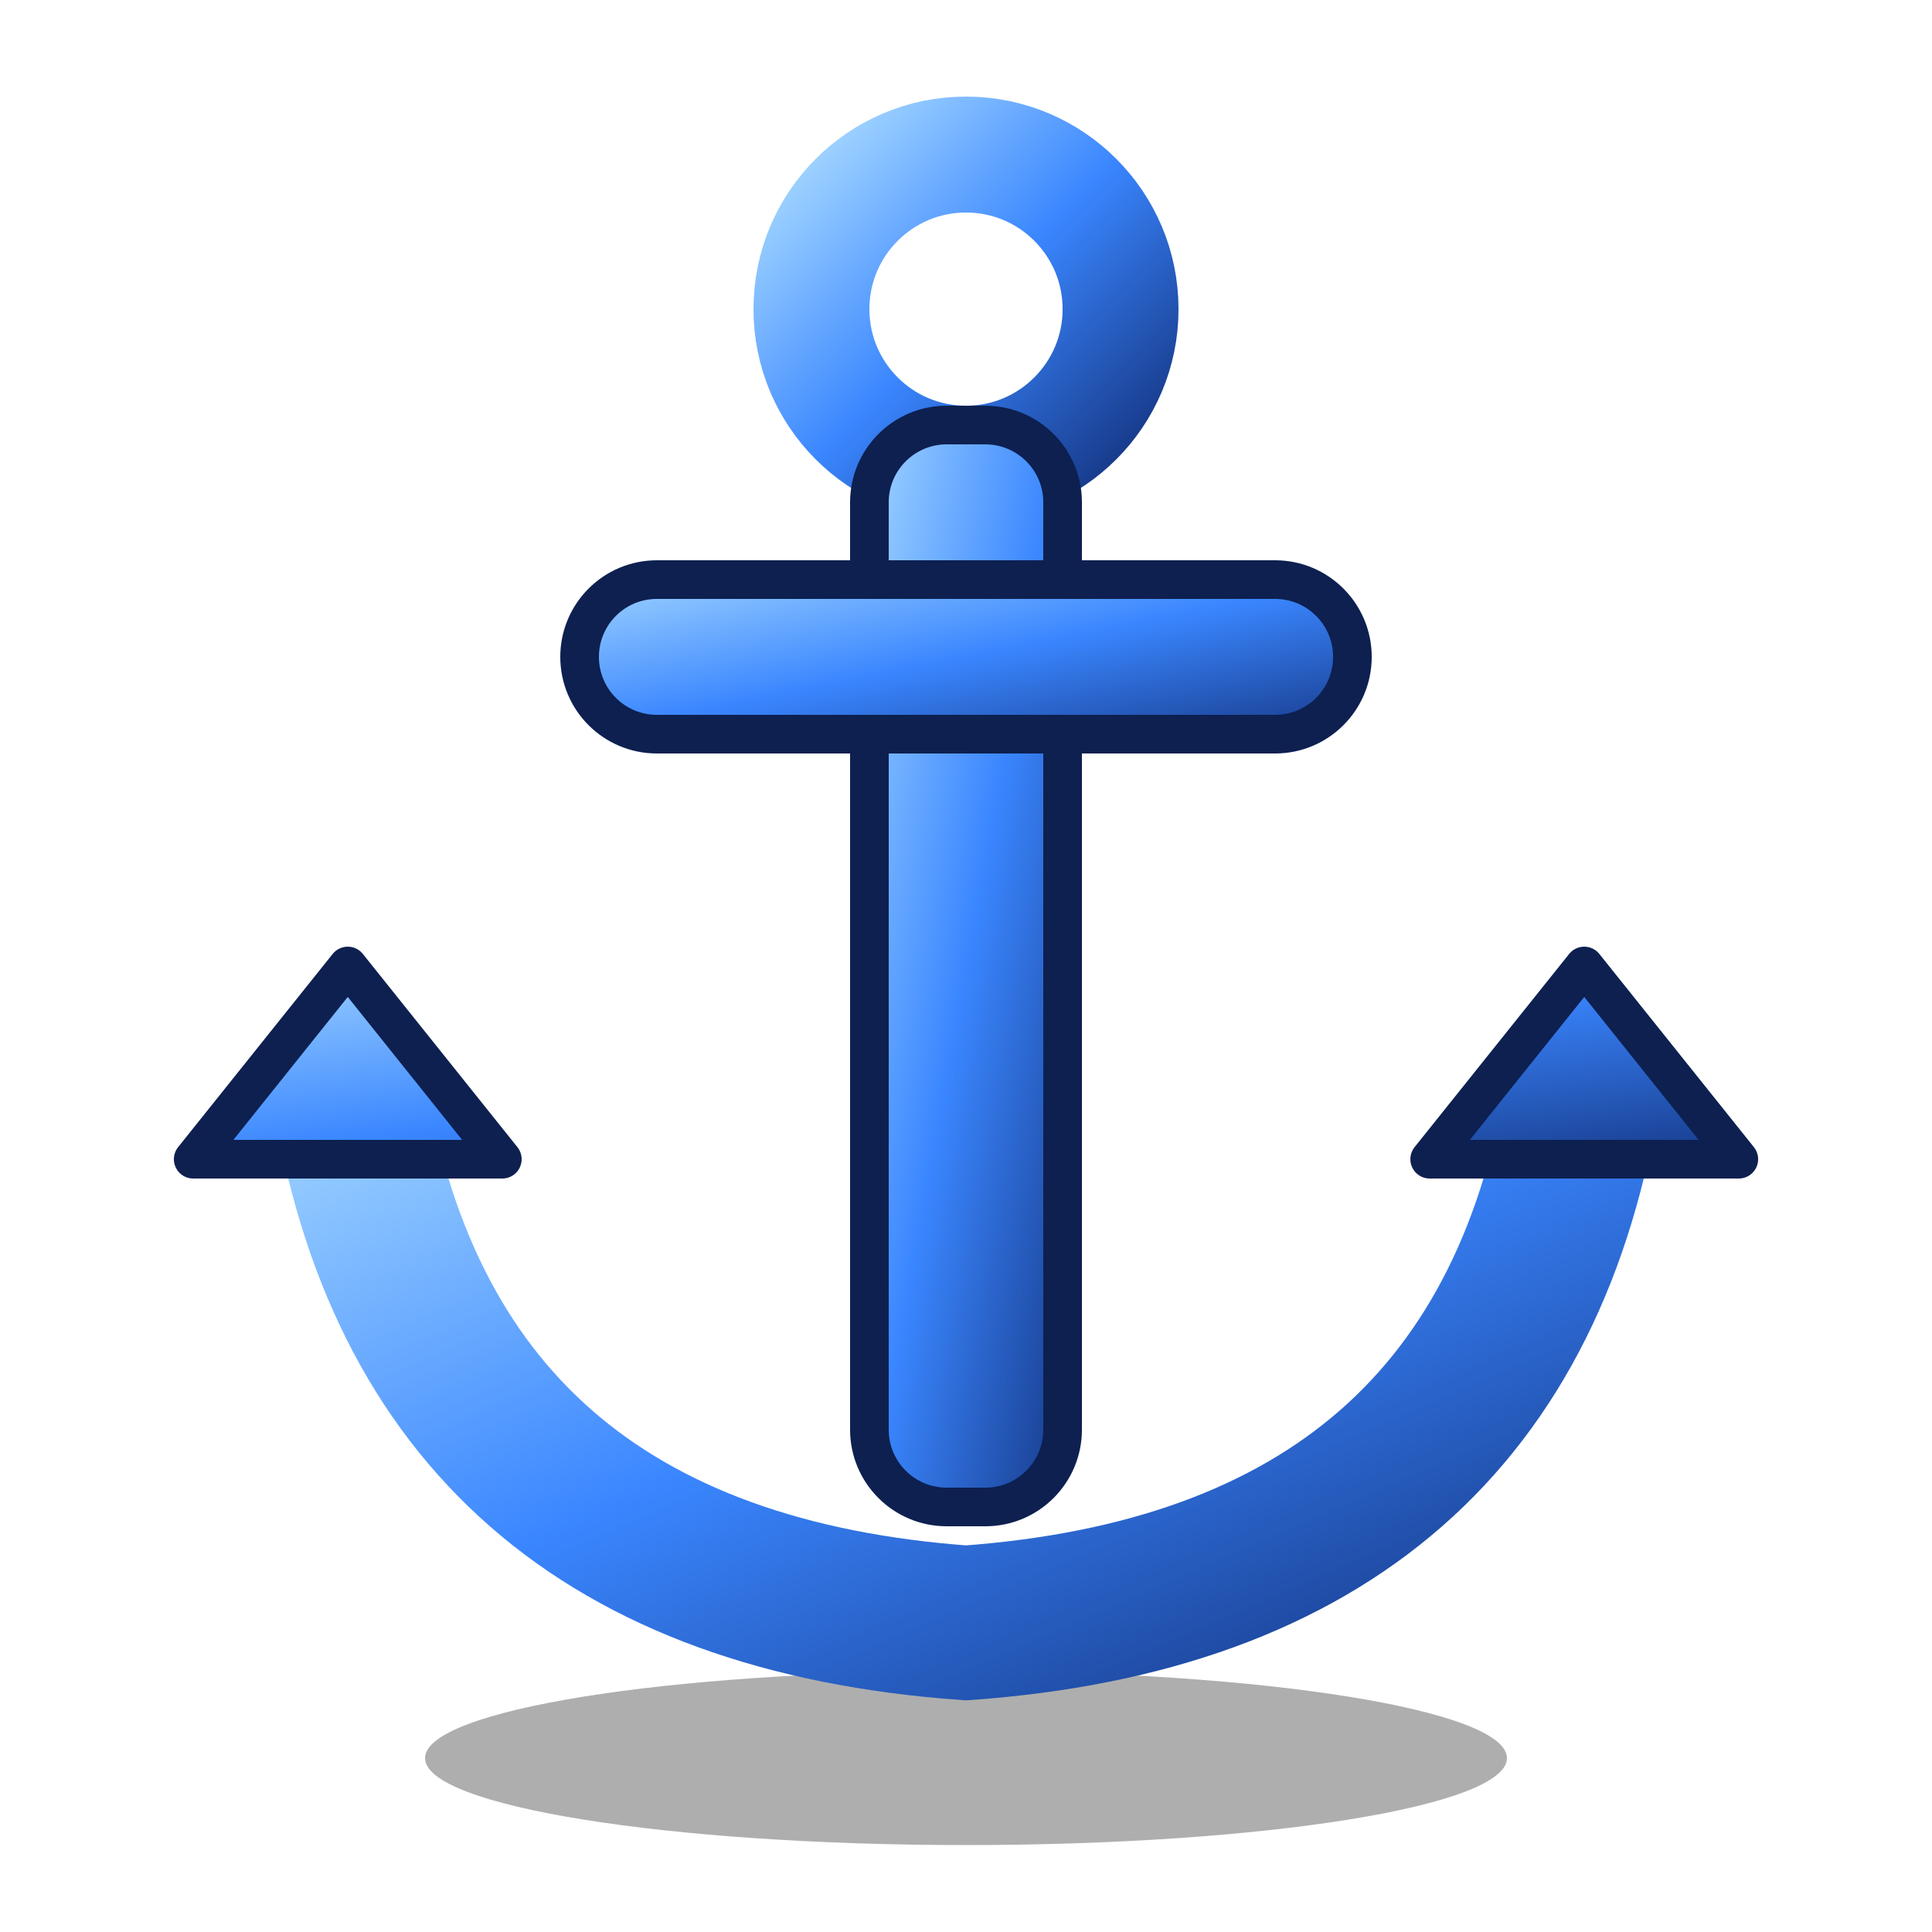
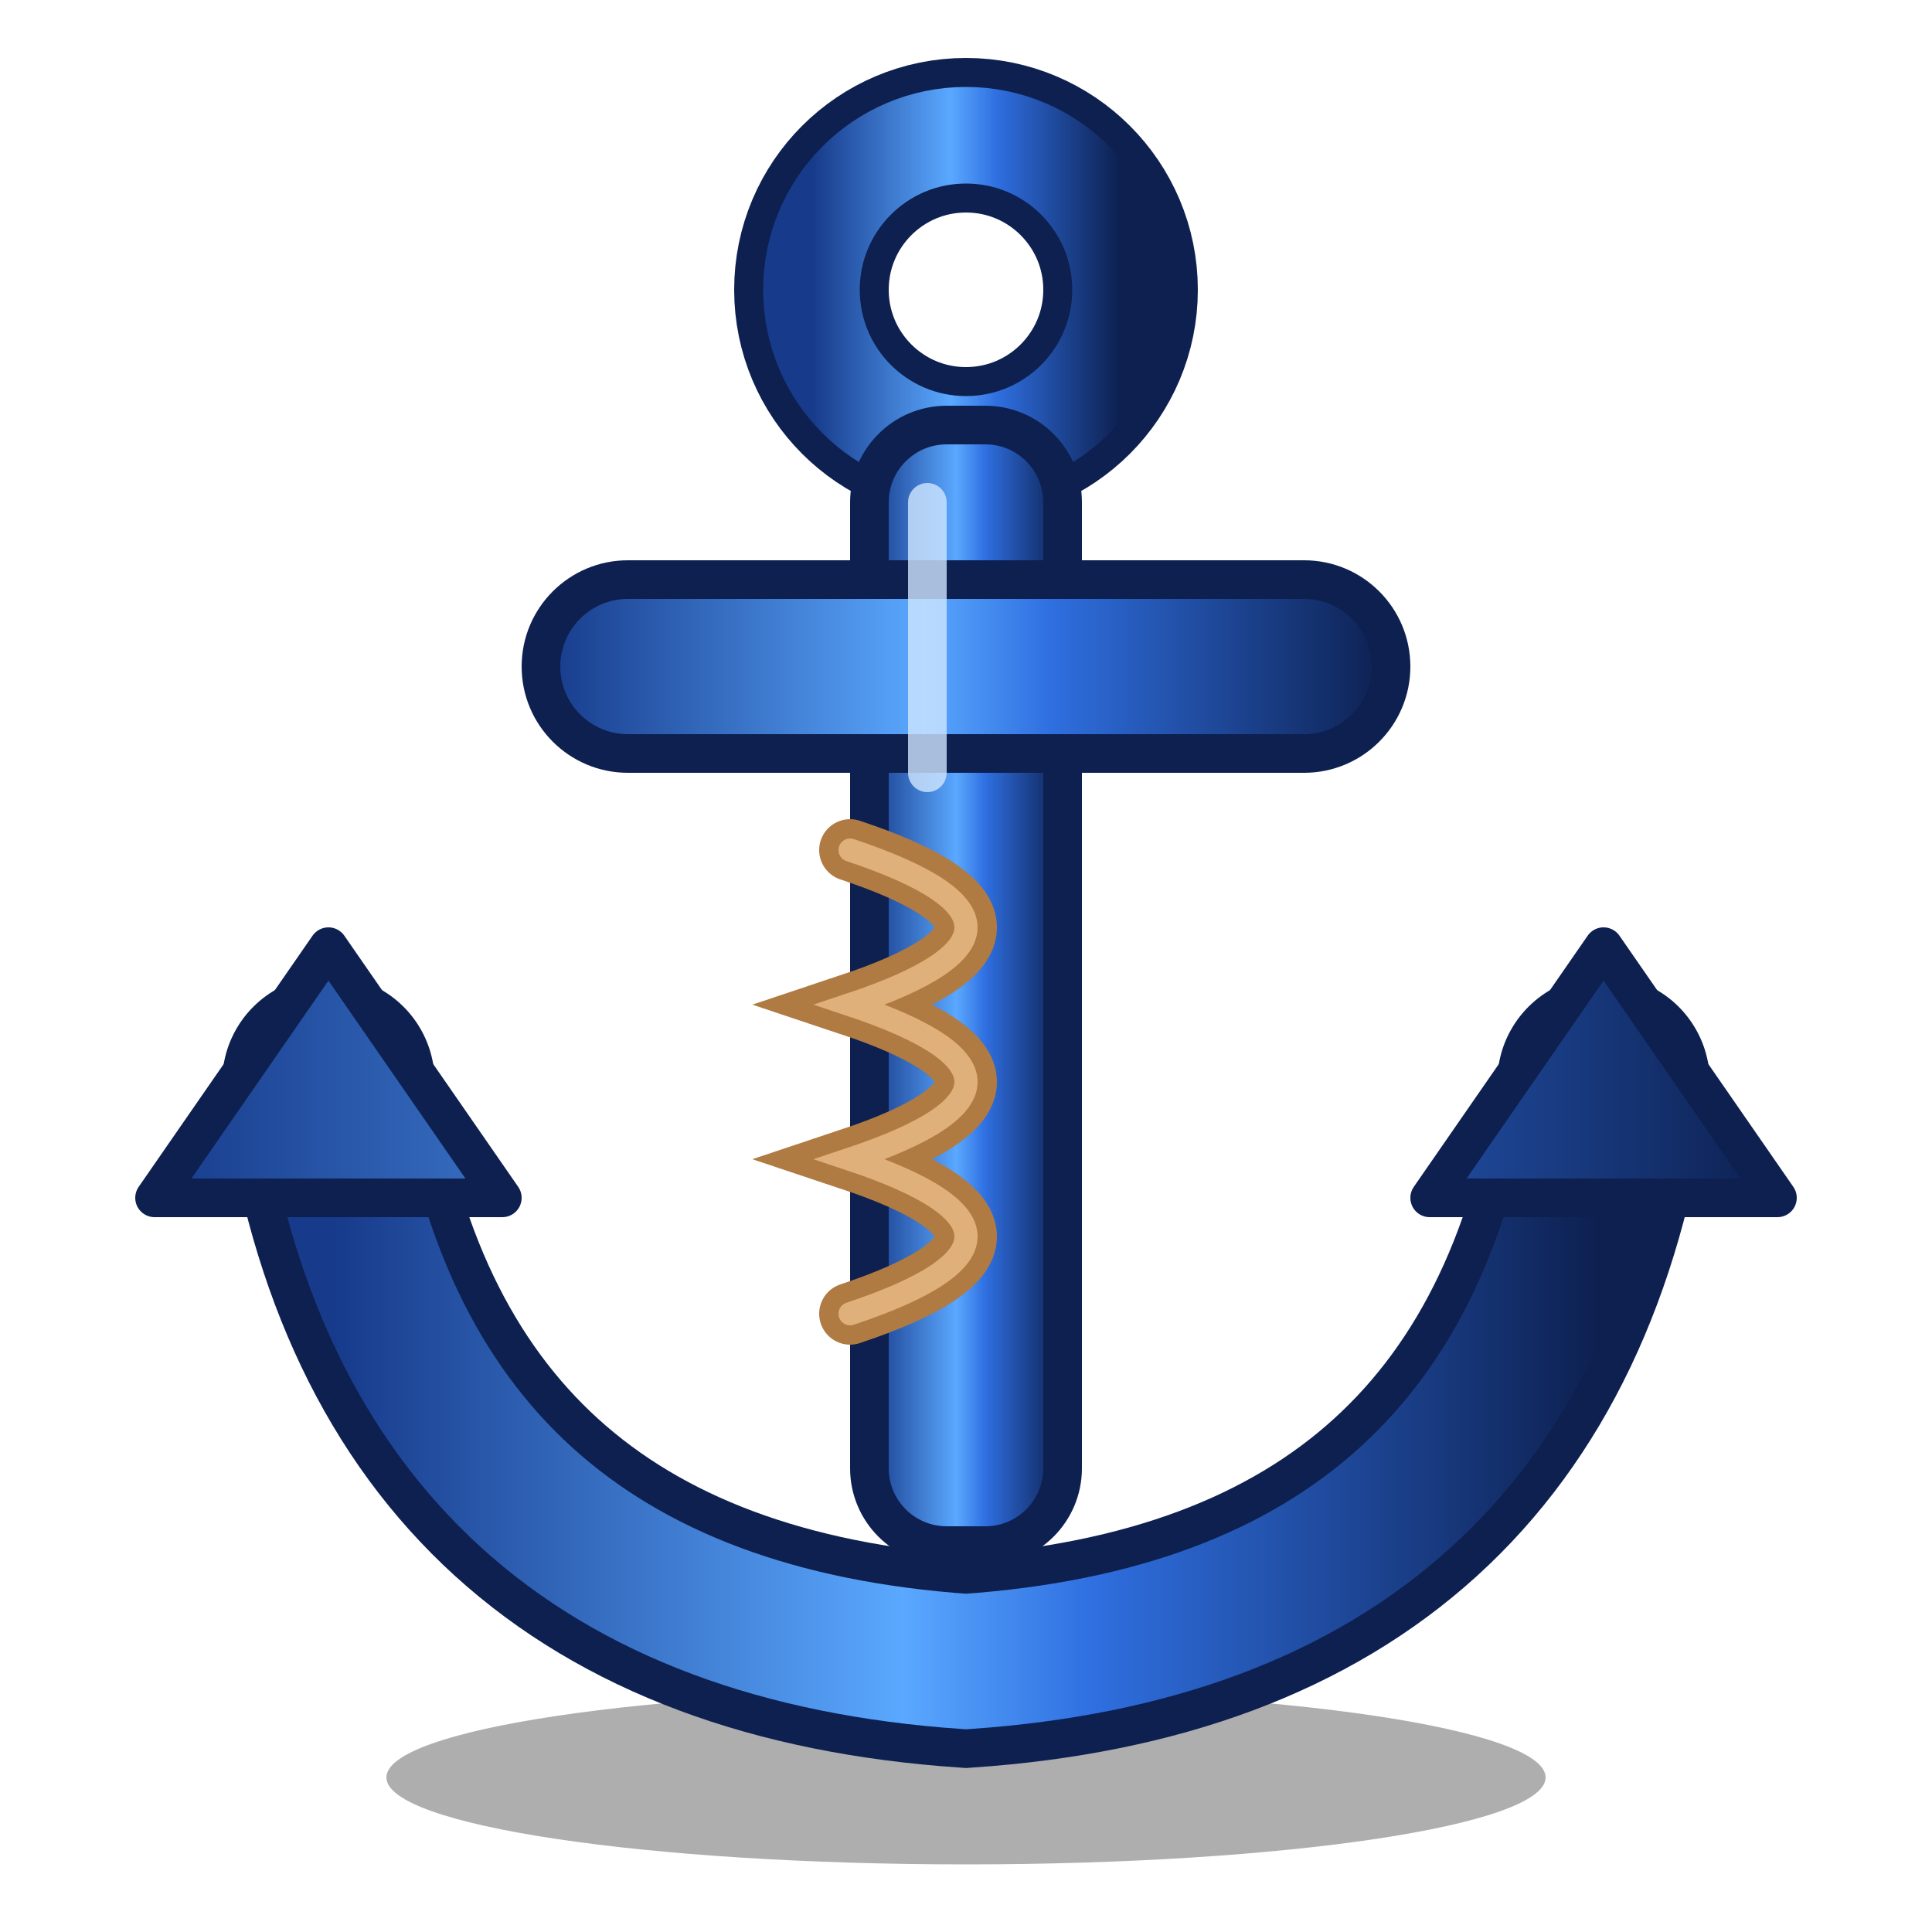
<svg xmlns="http://www.w3.org/2000/svg" width="512" height="512" viewBox="0 0 100 100">
  <defs>
-     <linearGradient id="an9" x1="0" y1="0" x2="1" y2="1">
-       <stop offset="0" stop-color="#9fd3ff" />
-       <stop offset=".5" stop-color="#3a86ff" />
-       <stop offset="1" stop-color="#173a8a" />
+     <linearGradient id="an10" x1="0" y1="0" x2="1" y2="0">
+       <stop offset="0" stop-color="#173a8a" />
+       <stop offset=".45" stop-color="#5aa8ff" />
+       <stop offset=".6" stop-color="#2f6fe0" />
+       <stop offset="1" stop-color="#0d2050" />
    </linearGradient>
  </defs>
-   <ellipse cx="50" cy="91" rx="28" ry="4.5" fill="#000" opacity=".32" />
-   <circle cx="50" cy="16" r="8" fill="none" stroke="url(#an9)" stroke-width="6" />
-   <rect x="45" y="22" width="10" height="56" rx="4" fill="url(#an9)" stroke="#0d2050" stroke-width="2" />
-   <rect x="30" y="30" width="40" height="8" rx="4" fill="url(#an9)" stroke="#0d2050" stroke-width="2" />
-   <path d="M18 56 q4 26 32 28 q28 -2 32 -28" fill="none" stroke="url(#an9)" stroke-width="8" stroke-linecap="round" />
-   <path d="M10 60 l8 -10 l8 10z M74 60 l8 -10 l8 10z" fill="url(#an9)" stroke="#0d2050" stroke-width="2" stroke-linejoin="round" />
+   <ellipse cx="50" cy="92" rx="30" ry="4.5" fill="#000" opacity=".32" />
+   <g class="a-swing">
+     <circle cx="50" cy="15" r="8" fill="none" stroke="#0d2050" stroke-width="8" />
+     <circle cx="50" cy="15" r="8" fill="none" stroke="url(#an10)" stroke-width="5" />
+     <rect x="45" y="22" width="10" height="58" rx="4" fill="url(#an10)" stroke="#0d2050" stroke-width="2" />
+     <rect x="28" y="30" width="44" height="9" rx="4.5" fill="url(#an10)" stroke="#0d2050" stroke-width="2" />
+     <path d="M17 56 q4 28 33 30 q29 -2 33 -30" fill="none" stroke="#0d2050" stroke-width="11" stroke-linecap="round" />
+     <path d="M17 56 q4 28 33 30 q29 -2 33 -30" fill="none" stroke="url(#an10)" stroke-width="7" stroke-linecap="round" />
+     <path d="M8 62 l9 -13 l9 13z M74 62 l9 -13 l9 13z" fill="url(#an10)" stroke="#0d2050" stroke-width="2" stroke-linejoin="round" />
+     <path d="M44 44 q12 4 0 8 q12 4 0 8 q12 4 0 8" fill="none" stroke="#b07a43" stroke-width="3.2" stroke-linecap="round" />
+     <path d="M44 44 q12 4 0 8 q12 4 0 8 q12 4 0 8" fill="none" stroke="#e0b07a" stroke-width="1.2" stroke-linecap="round" />
+     <path class="a-shine" d="M48 26 v14" stroke="#cfe6ff" stroke-width="2" stroke-linecap="round" opacity=".8" />
+   </g>
</svg>
